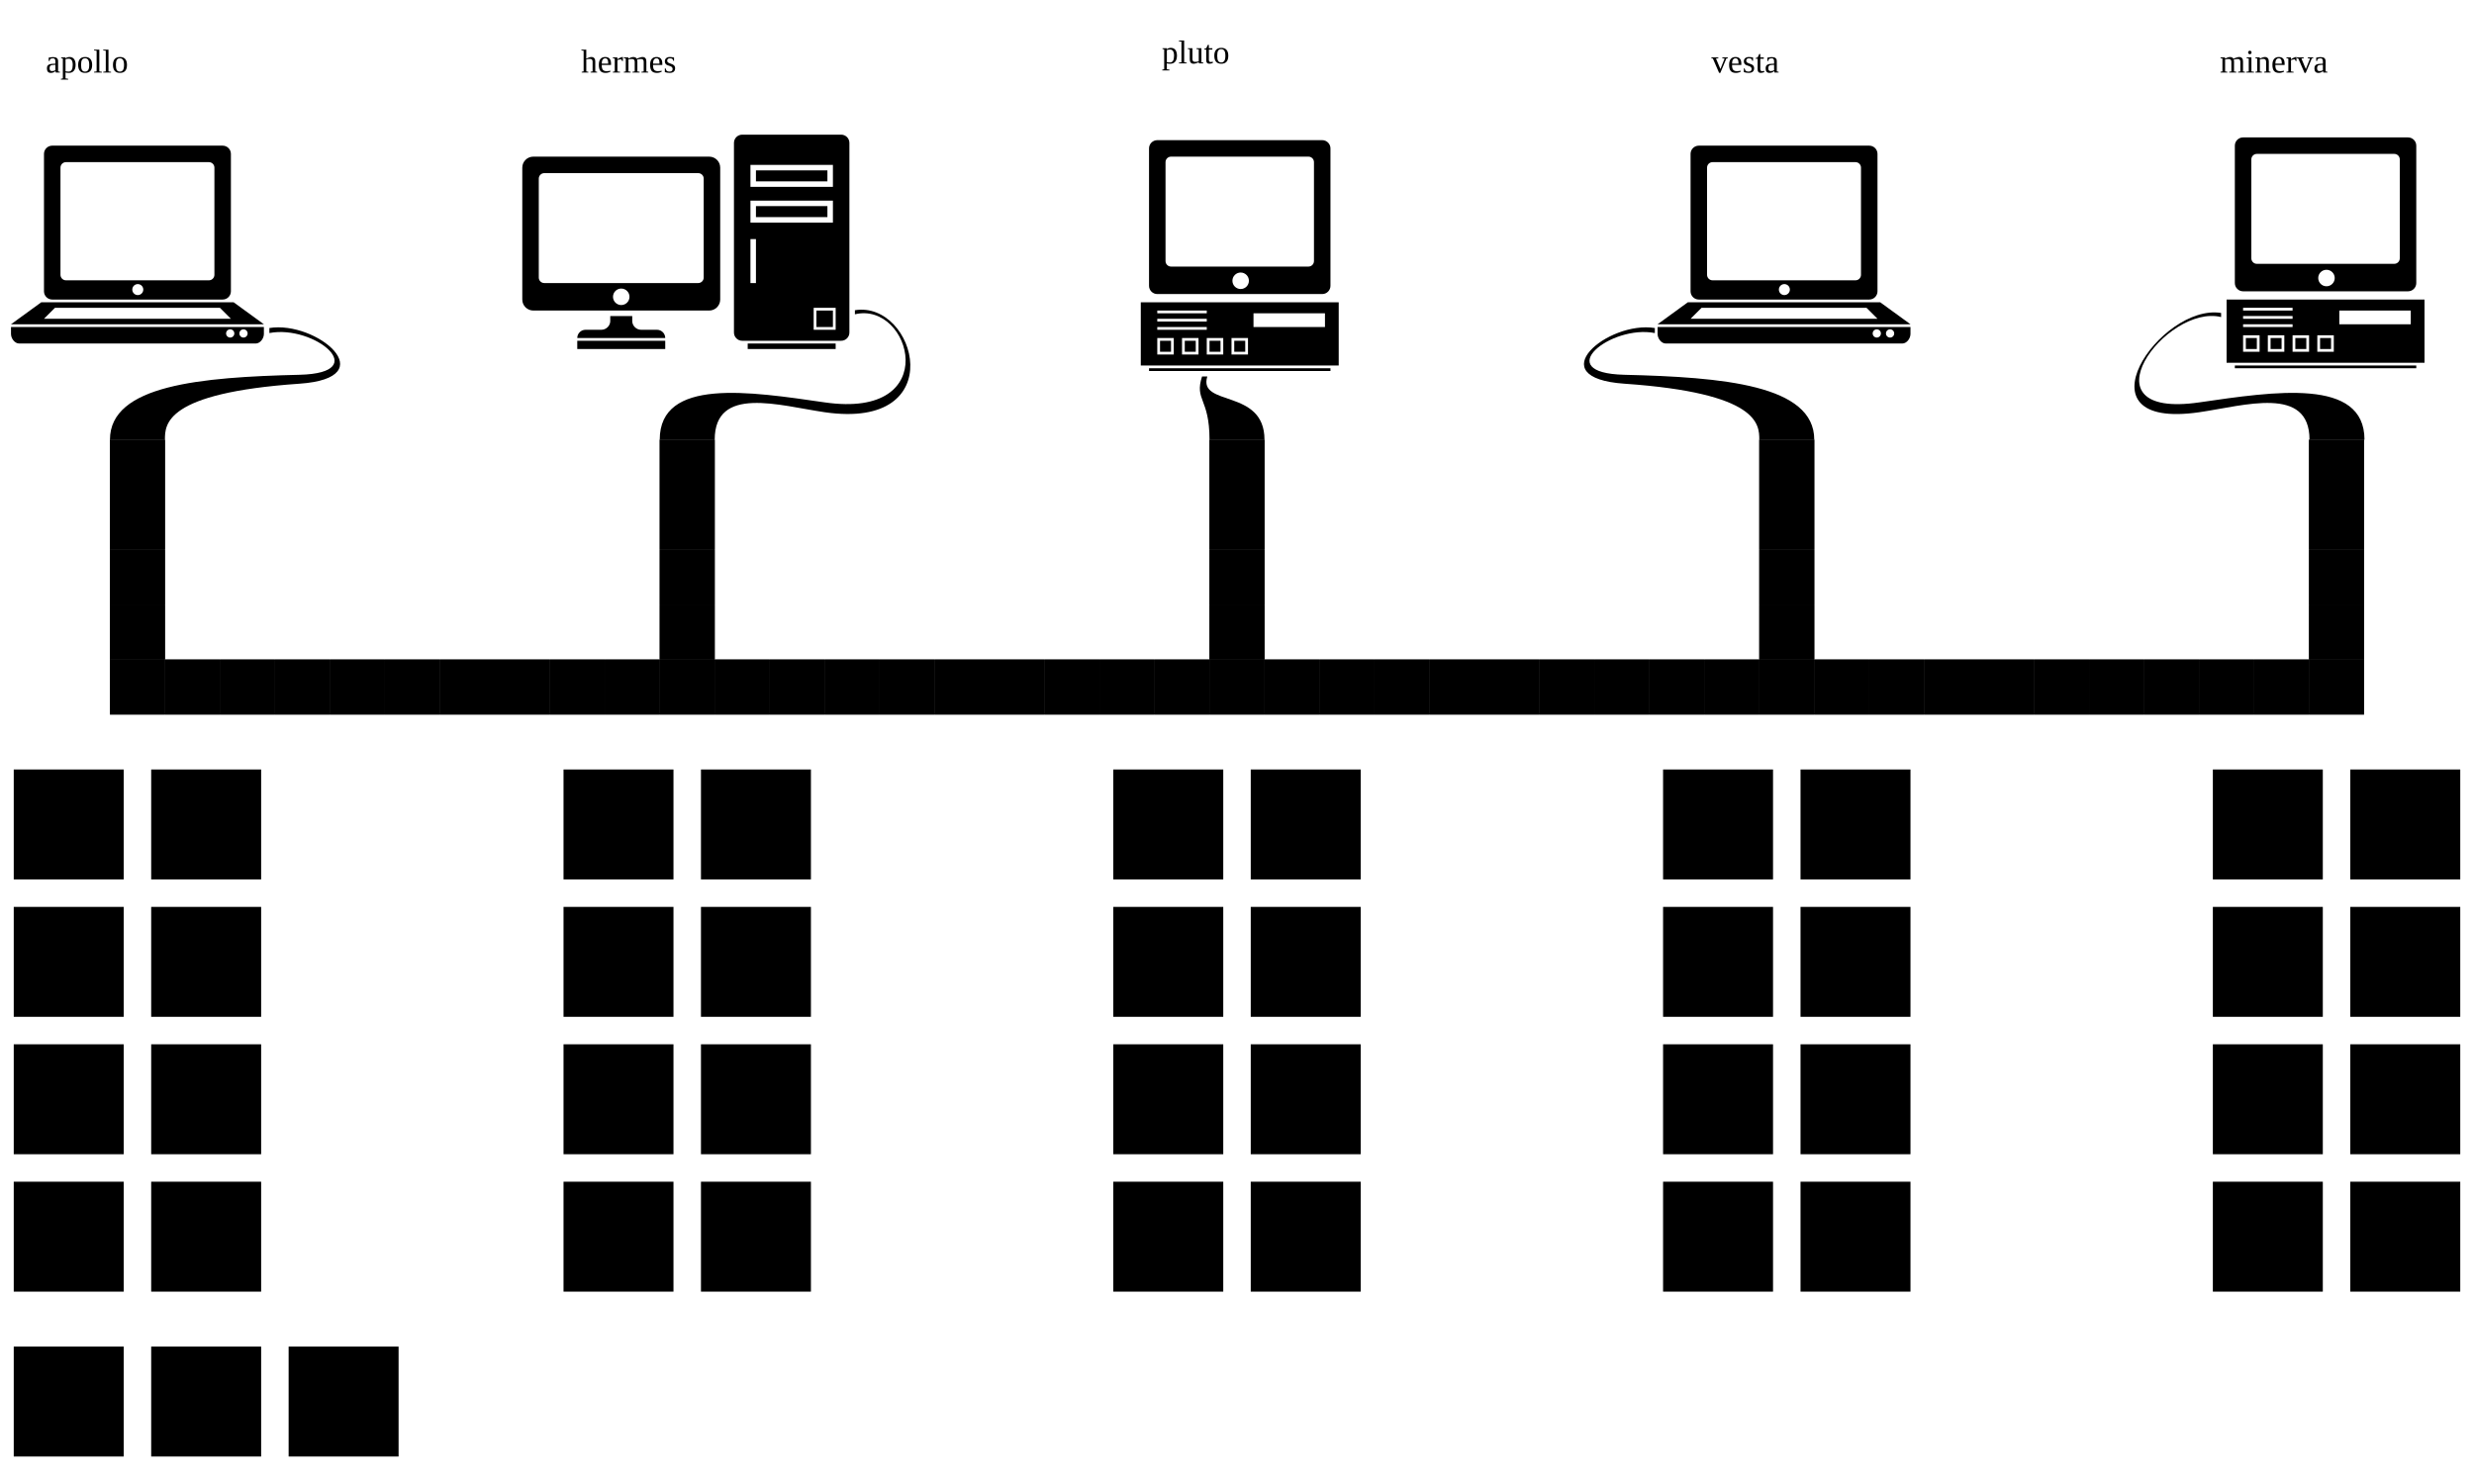
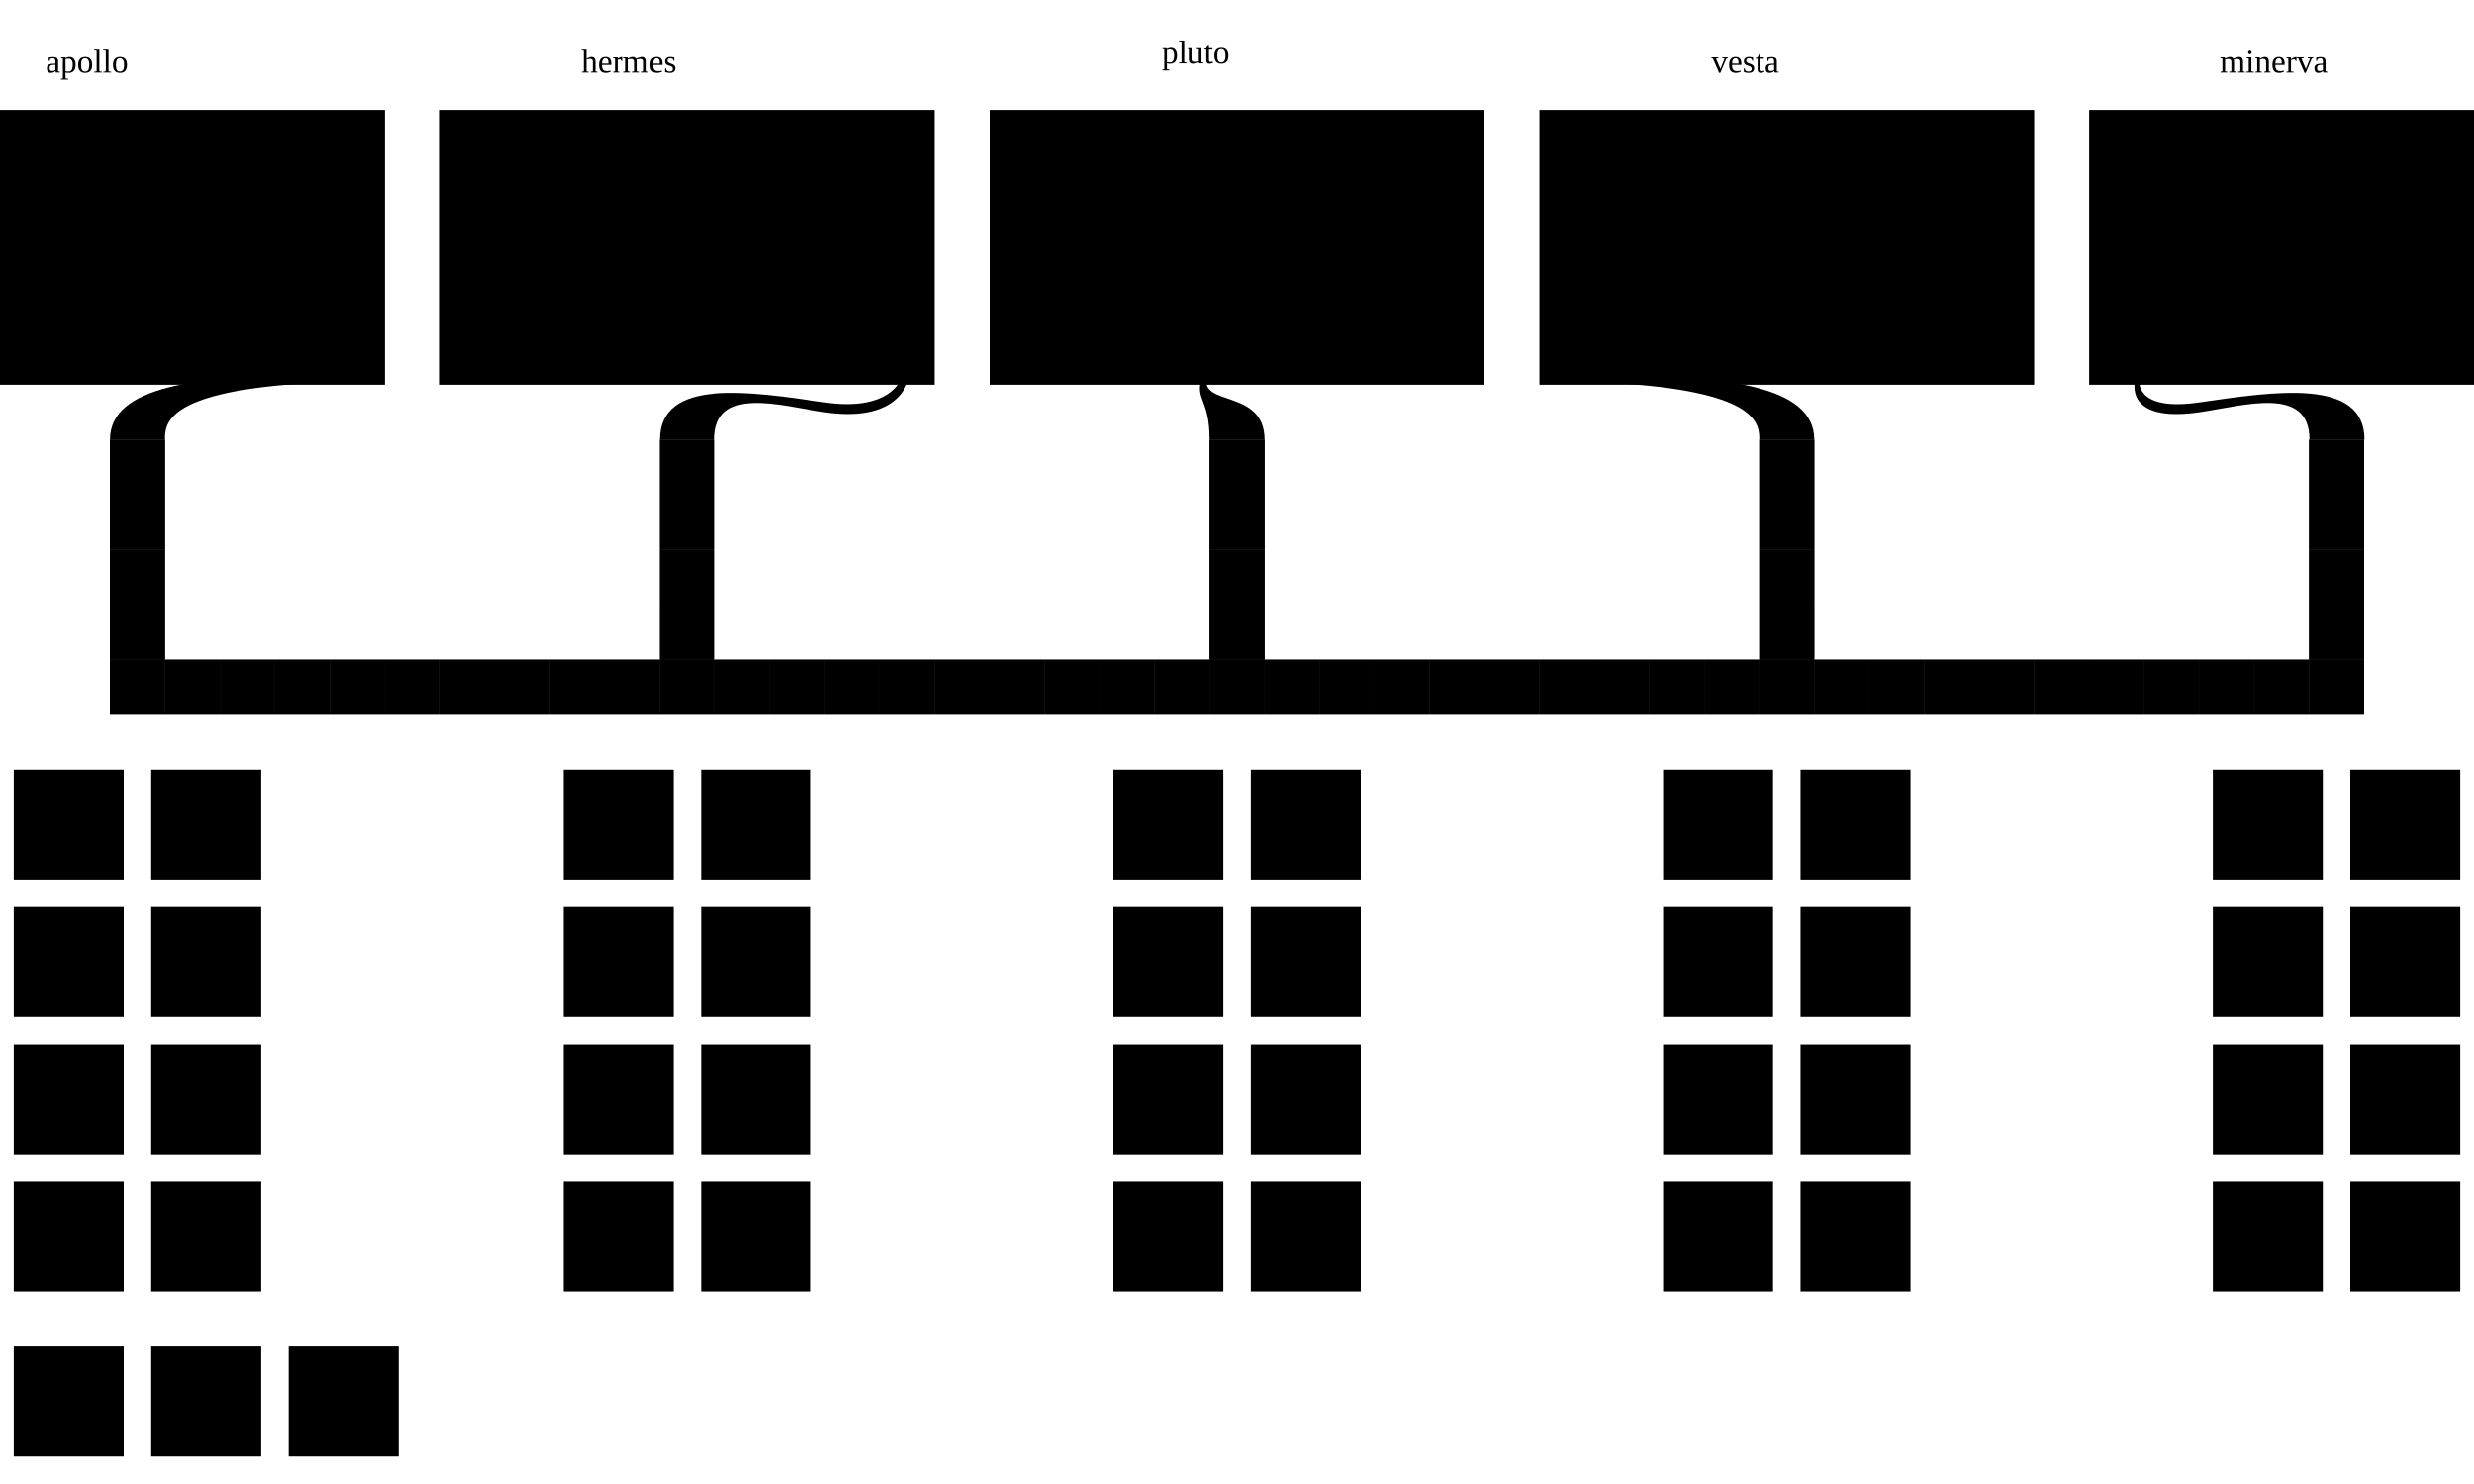
<svg xmlns="http://www.w3.org/2000/svg" version="1.1" x="0px" y="0px" width="900px" height="540px" viewBox="0 0 900 540" style="enable-background:new 0 0 900 540;" xml:space="preserve">
  <g id="player">
    <g id="play-fast">
      <rect x="105" y="490" class="st2" width="40" height="40" />
      <path class="st0" d="M141.416,508.718l-6.007-3.503c-1.34-0.782-3.532-2.061-4.872-2.843l-6.207-3.503             c-1.341-0.782-2.638-0.151-2.638,1.399v5.64l-0.989-0.693c-1.338-0.782-3.43-2.061-4.77-2.843l-5.957-3.503             c-1.34-0.782-2.385-0.151-2.385,1.399v7.05c0,1.551,0,4.09,0,5.641v7.05c0,1.551,1.096,2.182,2.436,1.399l6.006-3.503             c1.34-0.782,3.331-2.061,4.669-2.843l0.989-0.693v5.64c0,1.551,1.297,2.182,2.638,1.399l6.106-3.503             c1.34-0.782,3.582-2.061,4.921-2.843l6.033-3.503C142.73,510.777,142.755,509.5,141.416,508.718z" />
    </g>
    <g id="pause">
      <rect x="5" y="490" class="st2" width="40" height="40" />
      <path class="st0" d="M22.18,520.009c0,1.56-1.263,2.82-2.82,2.82h-2.82c-1.557,0-2.82-1.261-2.82-2.82v-19.74             c0-1.56,1.263-2.82,2.82-2.82h2.82c1.557,0,2.82,1.261,2.82,2.82V520.009z" />
      <path class="st0" d="M36.281,520.009c0,1.56-1.263,2.82-2.82,2.82h-2.82c-1.557,0-2.82-1.261-2.82-2.82v-19.74             c0-1.56,1.263-2.82,2.82-2.82h2.82c1.557,0,2.82,1.261,2.82,2.82V520.009z" />
    </g>
    <g id="play">
      <rect x="55" y="490" class="st2" width="40" height="40" />
      <path class="st0" d="M84.194,508.718l-6.005-3.503c-1.34-0.782-3.532-2.061-4.872-2.843l-6.226-3.503             c-1.338-0.782-2.655-0.151-2.655,1.399v7.05c0,1.551,0,4.09,0,5.641v7.05c0,1.551,1.316,2.182,2.655,1.399l6.116-3.503             c1.34-0.782,3.587-2.061,4.927-2.843l6.033-3.503C85.507,510.777,85.534,509.5,84.194,508.718z" />
    </g>
  </g>
  <g id="text">
    <text transform="matrix(1 0 0 1 16.6489 26.4019)" class="st0 st3 st4">apollo</text>
    <text transform="matrix(1 0 0 1 211.3745 26.4019)" class="st0 st3 st4">hermes</text>
    <text transform="matrix(1 0 0 1 422.6221 23.0684)" class="st0 st3 st4">pluto</text>
    <text transform="matrix(1 0 0 1 622.5586 26.4019)" class="st0 st3 st4">vesta</text>
    <text transform="matrix(1 0 0 1 807.5332 26.4019)" class="st0 st3 st4">minerva</text>
  </g>
  <g id="devices">
    <g id="apollo" class="device">
-       <path class="st0" d="M84,56c0-1.657-1.343-3-3-3H19c-1.657,0-3,1.343-3,3v50c0,1.657,1.343,3,3,3h62c1.657,0,3-1.343,3-3V56z              M50.125,107.375c-1.104,0-2-0.896-2-2s0.896-2,2-2s2,0.896,2,2S51.229,107.375,50.125,107.375z M78,100c0,1.104-0.896,2-2,2H24             c-1.104,0-2-0.896-2-2V61c0-1.104,0.896-2,2-2h52c1.104,0,2,0.896,2,2V100z" />
-       <g>
+       <rect class="device-bg" x="0" y="40" width="140" height="100" />
+       <g>
+         <rect class="device-screen" x="20" y="55" width="60" height="47" />
+         <path class="st0" d="M84,56c0-1.657-1.343-3-3-3H19c-1.657,0-3,1.343-3,3v50c0,1.657,1.343,3,3,3h62c1.657,0,3-1.343,3-3V56z                  M50.125,107.375c-1.104,0-2-0.896-2-2s0.896-2,2-2s2,0.896,2,2S51.229,107.375,50.125,107.375z M78,100c0,1.104-0.896,2-2,2H24                 c-1.104,0-2-0.896-2-2V61c0-1.104,0.896-2,2-2h52c1.104,0,2,0.896,2,2V100z" />
        <path class="st0" d="M4,119v2.5c0,1.657,1.343,3.5,3,3.5h86c1.657,0,3-1.843,3-3.5V119H4z M83.746,122.833                 c-0.829,0-1.5-0.671-1.5-1.5s0.671-1.5,1.5-1.5s1.5,0.671,1.5,1.5S84.574,122.833,83.746,122.833z M88.579,122.833                 c-0.829,0-1.5-0.671-1.5-1.5s0.671-1.5,1.5-1.5s1.5,0.671,1.5,1.5S89.408,122.833,88.579,122.833z" />
        <path class="st0" d="M85,110H15l-11,8h92L85,110z M16,116l4-4h60l4,4H16z" />
      </g>
    </g>
    <g id="hermes" class="device">
-       <g>
+       <rect class="device-bg" x="160" y="40" width="180" height="100" />
+       <g>
+         <rect class="device-screen" x="195" y="60" width="65" height="45" />
        <path class="st0" d="M222,115v2c-0.129,1.676-1.541,3-3.25,3H213c-1.656,0-3,1.343-3,3h32c0-1.657-1.344-3-3-3h-5.75                 c-1.709,0-3.121-1.324-3.25-3v-2H222z" />
        <rect x="210" y="124" class="st0" width="32" height="3" />
        <path class="st0" d="M194,113h28h8h28c2.209,0,4-1.791,4-4V61c0-2.209-1.791-4-4-4h-64c-2.209,0-4,1.791-4,4v48                 C190,111.209,191.791,113,194,113z M226,111c-1.656,0-3-1.343-3-3s1.344-3,3-3s3,1.343,3,3S227.656,111,226,111z M196,65                 c0-1.104,0.896-2,2-2h56c1.104,0,2,0.896,2,2v36c0,1.104-0.896,2-2,2h-56c-1.104,0-2-0.896-2-2V65z" />
      </g>
      <g>
        <rect x="272" y="125" class="st0" width="32" height="2" />
        <path class="st0" d="M306,49h-36c-1.656,0-3,1.343-3,3v69c0,1.657,1.344,3,3,3h36c1.656,0,3-1.343,3-3V52                 C309,50.343,307.656,49,306,49z M273,60h30v8h-30V60z M273,73h30v8h-30V73z M275,103h-2V87h2V103z M304,120h-8v-8h8V120z" />
        <rect x="275" y="62" class="st0" width="26" height="4" />
        <rect x="275" y="75" class="st0" width="26" height="4" />
        <rect x="297" y="113" class="st0" width="6" height="6" />
      </g>
    </g>
    <g id="pluto" class="device">
-       <path class="st0" d="M421,107h60c1.656,0,3-1.343,3-3V54c0-1.657-1.344-3-3-3h-60c-1.656,0-3,1.343-3,3v50             C418,105.657,419.344,107,421,107z M451.334,105.168c-1.657,0-3-1.343-3-3s1.343-3,3-3c1.656,0,3,1.343,3,3             S452.99,105.168,451.334,105.168z M424,59c0-1.104,0.896-2,2-2h50c1.104,0,2,0.896,2,2v36c0,1.104-0.896,2-2,2h-50             c-1.104,0-2-0.896-2-2V59z" />
-       <rect x="418" y="134" class="st0" width="66" height="1" />
-       <rect x="422" y="124" class="st0" width="4" height="4" />
-       <rect x="431" y="124" class="st0" width="4" height="4" />
-       <rect x="440" y="124" class="st0" width="4" height="4" />
-       <rect x="449" y="124" class="st0" width="4" height="4" />
-       <path class="st0" d="M415,110v23h72v-23H415z M421,113h18v1h-18V113z M421,116h18v1h-18V116z M421,119h18v1h-18V119z M427,129h-6             v-6h6V129z M436,129h-6v-6h6V129z M445,129h-6v-6h6V129z M454,129h-6v-6h6V129z M482,119h-26v-5h26V119z" />
+       <rect class="device-bg" x="360" y="40" width="180" height="100" />
+       <g>
+         <rect class="device-screen" x="420" y="55" width="60" height="42" />
+         <path class="st0" d="M421,107h60c1.656,0,3-1.343,3-3V54c0-1.657-1.344-3-3-3h-60c-1.656,0-3,1.343-3,3v50                 C418,105.657,419.344,107,421,107z M451.334,105.168c-1.657,0-3-1.343-3-3s1.343-3,3-3c1.656,0,3,1.343,3,3                 S452.99,105.168,451.334,105.168z M424,59c0-1.104,0.896-2,2-2h50c1.104,0,2,0.896,2,2v36c0,1.104-0.896,2-2,2h-50                 c-1.104,0-2-0.896-2-2V59z" />
+       </g>
+       <g>
+         <rect x="418" y="134" class="st0" width="66" height="1" />
+         <rect x="422" y="124" class="st0" width="4" height="4" />
+         <rect x="431" y="124" class="st0" width="4" height="4" />
+         <rect x="440" y="124" class="st0" width="4" height="4" />
+         <rect x="449" y="124" class="st0" width="4" height="4" />
+         <path class="st0" d="M415,110v23h72v-23H415z M421,113h18v1h-18V113z M421,116h18v1h-18V116z M421,119h18v1h-18V119z M427,129h-6                 v-6h6V129z M436,129h-6v-6h6V129z M445,129h-6v-6h6V129z M454,129h-6v-6h6V129z M482,119h-26v-5h26V119z" />
+       </g>
    </g>
    <g id="vesta" class="device">
-       <path class="st0" d="M683,56c0-1.657-1.344-3-3-3h-62c-1.656,0-3,1.343-3,3v50c0,1.657,1.344,3,3,3h62c1.656,0,3-1.343,3-3V56z              M649.125,107.375c-1.104,0-2-0.896-2-2s0.896-2,2-2s2,0.896,2,2S650.229,107.375,649.125,107.375z M677,100c0,1.104-0.896,2-2,2             h-52c-1.104,0-2-0.896-2-2V61c0-1.104,0.896-2,2-2h52c1.104,0,2,0.896,2,2V100z" />
-       <g>
+       <rect class="device-bg" x="560" y="40" width="180" height="100" />
+       <g>
+         <rect class="device-screen" x="620" y="55" width="60" height="48" />
+         <path class="st0" d="M683,56c0-1.657-1.344-3-3-3h-62c-1.656,0-3,1.343-3,3v50c0,1.657,1.344,3,3,3h62c1.656,0,3-1.343,3-3V56z                  M649.125,107.375c-1.104,0-2-0.896-2-2s0.896-2,2-2s2,0.896,2,2S650.229,107.375,649.125,107.375z M677,100c0,1.104-0.896,2-2,2                 h-52c-1.104,0-2-0.896-2-2V61c0-1.104,0.896-2,2-2h52c1.104,0,2,0.896,2,2V100z" />
        <path class="st0" d="M603,119v2.5c0,1.657,1.344,3.5,3,3.5h86c1.656,0,3-1.843,3-3.5V119H603z M682.746,122.833                 c-0.829,0-1.5-0.671-1.5-1.5s0.671-1.5,1.5-1.5c0.828,0,1.5,0.671,1.5,1.5S683.574,122.833,682.746,122.833z M687.579,122.833                 c-0.829,0-1.5-0.671-1.5-1.5s0.671-1.5,1.5-1.5s1.5,0.671,1.5,1.5S688.408,122.833,687.579,122.833z" />
        <path class="st0" d="M684,110h-70l-11,8h92L684,110z M615,116l4-4h60l4,4H615z" />
      </g>
    </g>
    <g id="minerva" class="device">
-       <path class="st0" d="M816,106h60c1.656,0,3-1.343,3-3V53c0-1.657-1.344-3-3-3h-60c-1.656,0-3,1.343-3,3v50             C813,104.657,814.344,106,816,106z M846.334,104.168c-1.657,0-3-1.343-3-3s1.343-3,3-3c1.656,0,3,1.343,3,3             S847.99,104.168,846.334,104.168z M819,58c0-1.104,0.896-2,2-2h50c1.104,0,2,0.896,2,2v36c0,1.104-0.896,2-2,2h-50             c-1.104,0-2-0.896-2-2V58z" />
-       <rect x="813" y="133" class="st0" width="66" height="1" />
-       <rect x="817" y="123" class="st0" width="4" height="4" />
-       <rect x="826" y="123" class="st0" width="4" height="4" />
-       <rect x="835" y="123" class="st0" width="4" height="4" />
-       <rect x="844" y="123" class="st0" width="4" height="4" />
-       <path class="st0" d="M810,109v23h72v-23H810z M816,112h18v1h-18V112z M816,115h18v1h-18V115z M816,118h18v1h-18V118z M822,128h-6             v-6h6V128z M831,128h-6v-6h6V128z M840,128h-6v-6h6V128z M849,128h-6v-6h6V128z M877,118h-26v-5h26V118z" />
+       <rect class="device-bg" x="760" y="40" width="140" height="100" />
+       <g>
+         <rect class="device-screen" x="815" y="55" width="60" height="42" />
+         <path class="st0" d="M816,106h60c1.656,0,3-1.343,3-3V53c0-1.657-1.344-3-3-3h-60c-1.656,0-3,1.343-3,3v50                 C813,104.657,814.344,106,816,106z M846.334,104.168c-1.657,0-3-1.343-3-3s1.343-3,3-3c1.656,0,3,1.343,3,3                 S847.99,104.168,846.334,104.168z M819,58c0-1.104,0.896-2,2-2h50c1.104,0,2,0.896,2,2v36c0,1.104-0.896,2-2,2h-50                 c-1.104,0-2-0.896-2-2V58z" />
+       </g>
+       <g>
+         <rect x="813" y="133" class="st0" width="66" height="1" />
+         <rect x="817" y="123" class="st0" width="4" height="4" />
+         <rect x="826" y="123" class="st0" width="4" height="4" />
+         <rect x="835" y="123" class="st0" width="4" height="4" />
+         <rect x="844" y="123" class="st0" width="4" height="4" />
+         <path class="st0" d="M810,109v23h72v-23H810z M816,112h18v1h-18V112z M816,115h18v1h-18V115z M816,118h18v1h-18V118z M822,128h-6                 v-6h6V128z M831,128h-6v-6h6V128z M840,128h-6v-6h6V128z M849,128h-6v-6h6V128z M877,118h-26v-5h26V118z" />
+       </g>
    </g>
  </g>
  <g id="cables">
    <rect x="40px" y="160px" width="20px" height="20px" class="cable-default" />
    <rect x="40px" y="180px" width="20px" height="20px" class="cable-default" />
    <rect x="40px" y="200px" width="20px" height="20px" class="cable-default" />
    <rect x="40px" y="220px" width="20px" height="20px" class="cable-default" />
    <rect x="40px" y="240px" width="20px" height="20px" class="cable-default" />
    <rect x="240px" y="160px" width="20px" height="20px" class="cable-default" />
    <rect x="240px" y="180px" width="20px" height="20px" class="cable-default" />
    <rect x="240px" y="200px" width="20px" height="20px" class="cable-default" />
    <rect x="240px" y="220px" width="20px" height="20px" class="cable-default" />
    <rect x="240px" y="240px" width="20px" height="20px" class="cable-default" />
    <rect x="440px" y="160px" width="20px" height="20px" class="cable-default" />
    <rect x="440px" y="180px" width="20px" height="20px" class="cable-default" />
    <rect x="440px" y="200px" width="20px" height="20px" class="cable-default" />
    <rect x="440px" y="220px" width="20px" height="20px" class="cable-default" />
    <rect x="440px" y="240px" width="20px" height="20px" class="cable-default" />
    <rect x="640px" y="160px" width="20px" height="20px" class="cable-default" />
    <rect x="640px" y="180px" width="20px" height="20px" class="cable-default" />
    <rect x="640px" y="200px" width="20px" height="20px" class="cable-default" />
    <rect x="640px" y="220px" width="20px" height="20px" class="cable-default" />
    <rect x="640px" y="240px" width="20px" height="20px" class="cable-default" />
    <rect x="840px" y="160px" width="20px" height="20px" class="cable-default" />
    <rect x="840px" y="180px" width="20px" height="20px" class="cable-default" />
    <rect x="840px" y="200px" width="20px" height="20px" class="cable-default" />
    <rect x="840px" y="220px" width="20px" height="20px" class="cable-default" />
    <rect x="840px" y="240px" width="20px" height="20px" class="cable-default" />
    <rect x="60px" y="240px" width="20px" height="20px" class="cable-default" />
    <rect x="80px" y="240px" width="20px" height="20px" class="cable-default" />
    <rect x="100px" y="240px" width="20px" height="20px" class="cable-default" />
    <rect x="120px" y="240px" width="20px" height="20px" class="cable-default" />
    <rect x="140px" y="240px" width="20px" height="20px" class="cable-default" />
    <rect x="160px" y="240px" width="20px" height="20px" class="cable-default" />
    <rect x="180px" y="240px" width="20px" height="20px" class="cable-default" />
    <rect x="200px" y="240px" width="20px" height="20px" class="cable-default" />
    <rect x="220px" y="240px" width="20px" height="20px" class="cable-default" />
    <rect x="260px" y="240px" width="20px" height="20px" class="cable-default" />
    <rect x="280px" y="240px" width="20px" height="20px" class="cable-default" />
    <rect x="300px" y="240px" width="20px" height="20px" class="cable-default" />
    <rect x="320px" y="240px" width="20px" height="20px" class="cable-default" />
    <rect x="340px" y="240px" width="20px" height="20px" class="cable-default" />
    <rect x="360px" y="240px" width="20px" height="20px" class="cable-default" />
    <rect x="380px" y="240px" width="20px" height="20px" class="cable-default" />
    <rect x="400px" y="240px" width="20px" height="20px" class="cable-default" />
    <rect x="420px" y="240px" width="20px" height="20px" class="cable-default" />
    <rect x="460px" y="240px" width="20px" height="20px" class="cable-default" />
    <rect x="480px" y="240px" width="20px" height="20px" class="cable-default" />
    <rect x="500px" y="240px" width="20px" height="20px" class="cable-default" />
    <rect x="520px" y="240px" width="20px" height="20px" class="cable-default" />
    <rect x="540px" y="240px" width="20px" height="20px" class="cable-default" />
    <rect x="560px" y="240px" width="20px" height="20px" class="cable-default" />
    <rect x="580px" y="240px" width="20px" height="20px" class="cable-default" />
    <rect x="600px" y="240px" width="20px" height="20px" class="cable-default" />
    <rect x="620px" y="240px" width="20px" height="20px" class="cable-default" />
    <rect x="660px" y="240px" width="20px" height="20px" class="cable-default" />
    <rect x="680px" y="240px" width="20px" height="20px" class="cable-default" />
    <rect x="700px" y="240px" width="20px" height="20px" class="cable-default" />
    <rect x="720px" y="240px" width="20px" height="20px" class="cable-default" />
    <rect x="740px" y="240px" width="20px" height="20px" class="cable-default" />
    <rect x="760px" y="240px" width="20px" height="20px" class="cable-default" />
    <rect x="780px" y="240px" width="20px" height="20px" class="cable-default" />
    <rect x="800px" y="240px" width="20px" height="20px" class="cable-default" />
    <rect x="820px" y="240px" width="20px" height="20px" class="cable-default" />
  </g>
  <g id="cable-borders">
    <path id="I-shaped_1_" class="st0" d="M40,160v20h20v-20H40z M58,179H42v-18h16V179z" />
    <path id="I-shaped_2_" class="st0" d="M40,180v20h20v-20H40z M58,199H42v-18h16V199z" />
    <path id="I-shaped_3_" class="st0" d="M40,200v20h20v-20H40z M58,219H42v-18h16V219z" />
    <path id="I-shaped_4_" class="st0" d="M40,220v20h20v-20H40z M58,239H42v-18h16V239z" />
    <path id="I-shaped_16_" class="st0" d="M240,160v20h20v-20H240z M258,179h-16v-18h16V179z" />
    <path id="I-shaped_15_" class="st0" d="M240,180v20h20v-20H240z M258,199h-16v-18h16V199z" />
    <path id="I-shaped_14_" class="st0" d="M240,200v20h20v-20H240z M258,219h-16v-18h16V219z" />
    <path id="I-shaped_13_" class="st0" d="M240,220v20h20v-20H240z M258,239h-16v-18h16V239z" />
    <path id="L-shaped_1_" class="st0" d="M40,240v20h20v-20H40z M59,258h-1H43h-1v-17h1h15v1h1V258z" />
    <path id="L-shaped_2_" class="st0" d="M840,260h20v-20h-20V260z M858,241v1v15v1h-17v-1v-15h1v-1H858z" />
    <path id="I-shaped_5_" class="st0" d="M80,240H60v20h20V240z M61,258v-16h18v16H61z" />
    <path id="I-shaped_6_" class="st0" d="M100,240H80v20h20V240z M81,258v-16h18v16H81z" />
    <path id="I-shaped_7_" class="st0" d="M120,240h-20v20h20V240z M101,258v-16h18v16H101z" />
    <path id="I-shaped_8_" class="st0" d="M140,240h-20v20h20V240z M121,258v-16h18v16H121z" />
    <path id="I-shaped_12_" class="st0" d="M160,240h-20v20h20V240z M141,258v-16h18v16H141z" />
    <path id="I-shaped_11_" class="st0" d="M180,240h-20v20h20V240z M161,258v-16h18v16H161z" />
    <path id="I-shaped_10_" class="st0" d="M200,240h-20v20h20V240z M181,258v-16h18v16H181z" />
    <path id="I-shaped_9_" class="st0" d="M220,240h-20v20h20V240z M201,258v-16h18v16H201z" />
    <path id="I-shaped_17_" class="st0" d="M240,240h-20v20h20V240z M221,258v-16h18v16H221z" />
    <path id="T-shaped_1_" class="st0" d="M240,240v20h20v-20H240z M259,258h-18v-16h1v-1h16v1h1V258z" />
    <path id="I-shaped_30_" class="st0" d="M440,160v20h20v-20H440z M458,179h-16v-18h16V179z" />
    <path id="I-shaped_29_" class="st0" d="M440,180v20h20v-20H440z M458,199h-16v-18h16V199z" />
    <path id="I-shaped_28_" class="st0" d="M440,200v20h20v-20H440z M458,219h-16v-18h16V219z" />
    <path id="I-shaped_27_" class="st0" d="M440,220v20h20v-20H440z M458,239h-16v-18h16V239z" />
    <path id="I-shaped_26_" class="st0" d="M280,240h-20v20h20V240z M261,258v-16h18v16H261z" />
    <path id="I-shaped_25_" class="st0" d="M300,240h-20v20h20V240z M281,258v-16h18v16H281z" />
    <path id="I-shaped_24_" class="st0" d="M320,240h-20v20h20V240z M301,258v-16h18v16H301z" />
    <path id="I-shaped_23_" class="st0" d="M340,240h-20v20h20V240z M321,258v-16h18v16H321z" />
    <path id="I-shaped_22_" class="st0" d="M360,240h-20v20h20V240z M341,258v-16h18v16H341z" />
    <path id="I-shaped_21_" class="st0" d="M380,240h-20v20h20V240z M361,258v-16h18v16H361z" />
    <path id="I-shaped_20_" class="st0" d="M400,240h-20v20h20V240z M381,258v-16h18v16H381z" />
    <path id="I-shaped_19_" class="st0" d="M420,240h-20v20h20V240z M401,258v-16h18v16H401z" />
    <path id="I-shaped_18_" class="st0" d="M440,240h-20v20h20V240z M421,258v-16h18v16H421z" />
    <path id="T-shaped_2_" class="st0" d="M440,240v20h20v-20H440z M459,258h-18v-16h1v-1h16v1h1V258z" />
    <path id="I-shaped_43_" class="st0" d="M640,160v20h20v-20H640z M658,179h-16v-18h16V179z" />
    <path id="I-shaped_42_" class="st0" d="M640,180v20h20v-20H640z M658,199h-16v-18h16V199z" />
    <path id="I-shaped_41_" class="st0" d="M640,200v20h20v-20H640z M658,219h-16v-18h16V219z" />
    <path id="I-shaped_40_" class="st0" d="M640,220v20h20v-20H640z M658,239h-16v-18h16V239z" />
    <path id="I-shaped_39_" class="st0" d="M480,240h-20v20h20V240z M461,258v-16h18v16H461z" />
    <path id="I-shaped_38_" class="st0" d="M500,240h-20v20h20V240z M481,258v-16h18v16H481z" />
    <path id="I-shaped_37_" class="st0" d="M520,240h-20v20h20V240z M501,258v-16h18v16H501z" />
    <path id="I-shaped_36_" class="st0" d="M540,240h-20v20h20V240z M521,258v-16h18v16H521z" />
    <path id="I-shaped_35_" class="st0" d="M560,240h-20v20h20V240z M541,258v-16h18v16H541z" />
    <path id="I-shaped_34_" class="st0" d="M580,240h-20v20h20V240z M561,258v-16h18v16H561z" />
    <path id="I-shaped_33_" class="st0" d="M600,240h-20v20h20V240z M581,258v-16h18v16H581z" />
    <path id="I-shaped_32_" class="st0" d="M620,240h-20v20h20V240z M601,258v-16h18v16H601z" />
    <path id="I-shaped_31_" class="st0" d="M640,240h-20v20h20V240z M621,258v-16h18v16H621z" />
    <path id="T-shaped_3_" class="st0" d="M640,240v20h20v-20H640z M659,258h-18v-16h1v-1h16v1h1V258z" />
    <path id="I-shaped_56_" class="st0" d="M840,160v20h20v-20H840z M858,179h-16v-18h16V179z" />
    <path id="I-shaped_55_" class="st0" d="M840,180v20h20v-20H840z M858,199h-16v-18h16V199z" />
    <path id="I-shaped_54_" class="st0" d="M840,200v20h20v-20H840z M858,219h-16v-18h16V219z" />
    <path id="I-shaped_53_" class="st0" d="M840,220v20h20v-20H840z M858,239h-16v-18h16V239z" />
    <path id="I-shaped_52_" class="st0" d="M680,240h-20v20h20V240z M661,258v-16h18v16H661z" />
    <path id="I-shaped_51_" class="st0" d="M700,240h-20v20h20V240z M681,258v-16h18v16H681z" />
    <path id="I-shaped_50_" class="st0" d="M720,240h-20v20h20V240z M701,258v-16h18v16H701z" />
    <path id="I-shaped_49_" class="st0" d="M740,240h-20v20h20V240z M721,258v-16h18v16H721z" />
    <path id="I-shaped_48_" class="st0" d="M760,240h-20v20h20V240z M741,258v-16h18v16H741z" />
    <path id="I-shaped_47_" class="st0" d="M780,240h-20v20h20V240z M761,258v-16h18v16H761z" />
    <path id="I-shaped_46_" class="st0" d="M800,240h-20v20h20V240z M781,258v-16h18v16H781z" />
    <path id="I-shaped_45_" class="st0" d="M820,240h-20v20h20V240z M801,258v-16h18v16H801z" />
    <path id="I-shaped_44_" class="st0" d="M840,240h-20v20h20V240z M821,258v-16h18v16H821z" />
  </g>
  <g id="connections">
    <path id="apollo_2_" class="st0" d="M98,119.358v1.834c16.168-3.15,37.904,14.528,11,15.182C73,137.25,40,140.083,40,160h20         c0-5.583,0-17,48.875-20.372C139.995,137.481,115.198,116.619,98,119.358z" />
    <path id="hermes_2_" class="st0" d="M311,112.881v1.486c20.346-4.926,32.509,38.349-11,32.049c-27.248-3.945-60-9.079-60,13.583h20         c0-19.875,23.575-12.387,40-10C346.211,156.715,333.206,109.286,311,112.881z" />
    <path id="minerva_2_" class="st0" d="M808,113.881v1.486c-20-4.926-51.429,37.349-7.92,31.049         c27.248-3.945,60.08-9.079,60.08,13.583h-20c0-19.875-23.654-12.387-40.08-10C753.869,156.715,786,110.286,808,113.881z" />
    <path id="pluto_2_" class="st0" d="M439.193,137h-1.911c-2.809,8.771,2.718,7.739,2.718,23h20         C460,141.202,435.766,148.143,439.193,137z" />
    <path id="vesta_2_" class="st0" d="M602,119.358v1.834c-16-3.15-38.041,14.528-11.137,15.182C626.863,137.25,660,140.083,660,160         h-20c0-5.583-0.137-17-49.012-20.372C559.868,137.481,585,116.619,602,119.358z" />
  </g>
  <g id="numpads">
    <g id="numpad-apollo">
      <rect x="5" y="280" class="st0" width="40" height="40" />
      <rect x="5" y="330" class="st0" width="40" height="40" />
      <rect x="5" y="380" class="st0" width="40" height="40" />
      <rect x="5" y="430" class="st0" width="40" height="40" />
      <rect x="55" y="280" class="st0" width="40" height="40" />
      <rect x="55" y="330" class="st0" width="40" height="40" />
      <rect x="55" y="380" class="st0" width="40" height="40" />
      <rect x="55" y="430" class="st0" width="40" height="40" />
      <text transform="matrix(1 0 0 1 18.2158 307.1895)" class="st2 st1 st4">0</text>
      <text transform="matrix(1 0 0 1 67.8408 307.1895)" class="st2 st1 st4">1</text>
      <text transform="matrix(1 0 0 1 18.2158 357.5645)" class="st2 st1 st4">2</text>
      <text transform="matrix(1 0 0 1 67.8408 357.5645)" class="st2 st1 st4">3</text>
      <text transform="matrix(1 0 0 1 18.2158 407.4395)" class="st2 st1 st4">4</text>
      <text transform="matrix(1 0 0 1 68.0977 407.4395)" class="st2 st1 st4">5</text>
      <text transform="matrix(1 0 0 1 18.0908 457.5645)" class="st2 st1 st4">6</text>
      <text transform="matrix(1 0 0 1 67.7158 456.9395)" class="st2 st1 st4">7</text>
    </g>
    <g id="numpad-hermes">
      <rect x="205" y="280" class="st0" width="40" height="40" />
      <rect x="205" y="330" class="st0" width="40" height="40" />
      <rect x="205" y="380" class="st0" width="40" height="40" />
      <rect x="205" y="430" class="st0" width="40" height="40" />
      <rect x="255" y="280" class="st0" width="40" height="40" />
      <rect x="255" y="330" class="st0" width="40" height="40" />
      <rect x="255" y="380" class="st0" width="40" height="40" />
      <rect x="255" y="430" class="st0" width="40" height="40" />
      <text transform="matrix(1 0 0 1 218.2158 307.1895)" class="st2 st1 st4">0</text>
      <text transform="matrix(1 0 0 1 267.8408 307.1895)" class="st2 st1 st4">1</text>
      <text transform="matrix(1 0 0 1 218.2158 357.5645)" class="st2 st1 st4">2</text>
      <text transform="matrix(1 0 0 1 267.8408 357.5645)" class="st2 st1 st4">3</text>
      <text transform="matrix(1 0 0 1 218.2158 407.4395)" class="st2 st1 st4">4</text>
      <text transform="matrix(1 0 0 1 268.0977 407.4395)" class="st2 st1 st4">5</text>
      <text transform="matrix(1 0 0 1 218.0908 457.5645)" class="st2 st1 st4">6</text>
      <text transform="matrix(1 0 0 1 267.7158 456.9395)" class="st2 st1 st4">7</text>
    </g>
    <g id="numpad-pluto">
      <rect x="405" y="280" class="st0" width="40" height="40" />
      <rect x="405" y="330" class="st0" width="40" height="40" />
      <rect x="405" y="380" class="st0" width="40" height="40" />
      <rect x="405" y="430" class="st0" width="40" height="40" />
      <rect x="455" y="280" class="st0" width="40" height="40" />
      <rect x="455" y="330" class="st0" width="40" height="40" />
      <rect x="455" y="380" class="st0" width="40" height="40" />
      <rect x="455" y="430" class="st0" width="40" height="40" />
      <text transform="matrix(1 0 0 1 418.2158 307.1895)" class="st2 st1 st4">0</text>
      <text transform="matrix(1 0 0 1 467.8408 307.1895)" class="st2 st1 st4">1</text>
      <text transform="matrix(1 0 0 1 418.2158 357.5645)" class="st2 st1 st4">2</text>
      <text transform="matrix(1 0 0 1 467.8408 357.5645)" class="st2 st1 st4">3</text>
      <text transform="matrix(1 0 0 1 418.2158 407.4395)" class="st2 st1 st4">4</text>
      <text transform="matrix(1 0 0 1 468.0977 407.4395)" class="st2 st1 st4">5</text>
      <text transform="matrix(1 0 0 1 418.0908 457.5645)" class="st2 st1 st4">6</text>
      <text transform="matrix(1 0 0 1 467.7158 456.9395)" class="st2 st1 st4">7</text>
    </g>
    <g id="numpad-vesta">
      <rect x="605" y="280" class="st0" width="40" height="40" />
      <rect x="605" y="330" class="st0" width="40" height="40" />
      <rect x="605" y="380" class="st0" width="40" height="40" />
      <rect x="605" y="430" class="st0" width="40" height="40" />
      <rect x="655" y="280" class="st0" width="40" height="40" />
      <rect x="655" y="330" class="st0" width="40" height="40" />
      <rect x="655" y="380" class="st0" width="40" height="40" />
      <rect x="655" y="430" class="st0" width="40" height="40" />
      <text transform="matrix(1 0 0 1 618.2158 307.1895)" class="st2 st1 st4">0</text>
      <text transform="matrix(1 0 0 1 667.8408 307.1895)" class="st2 st1 st4">1</text>
      <text transform="matrix(1 0 0 1 618.2158 357.5645)" class="st2 st1 st4">2</text>
      <text transform="matrix(1 0 0 1 667.8408 357.5645)" class="st2 st1 st4">3</text>
      <text transform="matrix(1 0 0 1 618.2158 407.4395)" class="st2 st1 st4">4</text>
      <text transform="matrix(1 0 0 1 668.0977 407.4395)" class="st2 st1 st4">5</text>
      <text transform="matrix(1 0 0 1 618.0908 457.5645)" class="st2 st1 st4">6</text>
      <text transform="matrix(1 0 0 1 667.7158 456.9395)" class="st2 st1 st4">7</text>
    </g>
    <g id="numpad-minerva">
      <rect x="805" y="280" class="st0" width="40" height="40" />
      <rect x="805" y="330" class="st0" width="40" height="40" />
      <rect x="805" y="380" class="st0" width="40" height="40" />
      <rect x="805" y="430" class="st0" width="40" height="40" />
      <rect x="855" y="280" class="st0" width="40" height="40" />
      <rect x="855" y="330" class="st0" width="40" height="40" />
      <rect x="855" y="380" class="st0" width="40" height="40" />
      <rect x="855" y="430" class="st0" width="40" height="40" />
      <text transform="matrix(1 0 0 1 818.2158 307.1895)" class="st2 st1 st4">0</text>
      <text transform="matrix(1 0 0 1 867.8408 307.1895)" class="st2 st1 st4">1</text>
      <text transform="matrix(1 0 0 1 818.2158 357.5645)" class="st2 st1 st4">2</text>
      <text transform="matrix(1 0 0 1 867.8408 357.5645)" class="st2 st1 st4">3</text>
      <text transform="matrix(1 0 0 1 818.2158 407.4395)" class="st2 st1 st4">4</text>
      <text transform="matrix(1 0 0 1 868.0977 407.4395)" class="st2 st1 st4">5</text>
      <text transform="matrix(1 0 0 1 818.0908 457.5645)" class="st2 st1 st4">6</text>
      <text transform="matrix(1 0 0 1 867.7158 456.9395)" class="st2 st1 st4">7</text>
    </g>
  </g>
</svg>
